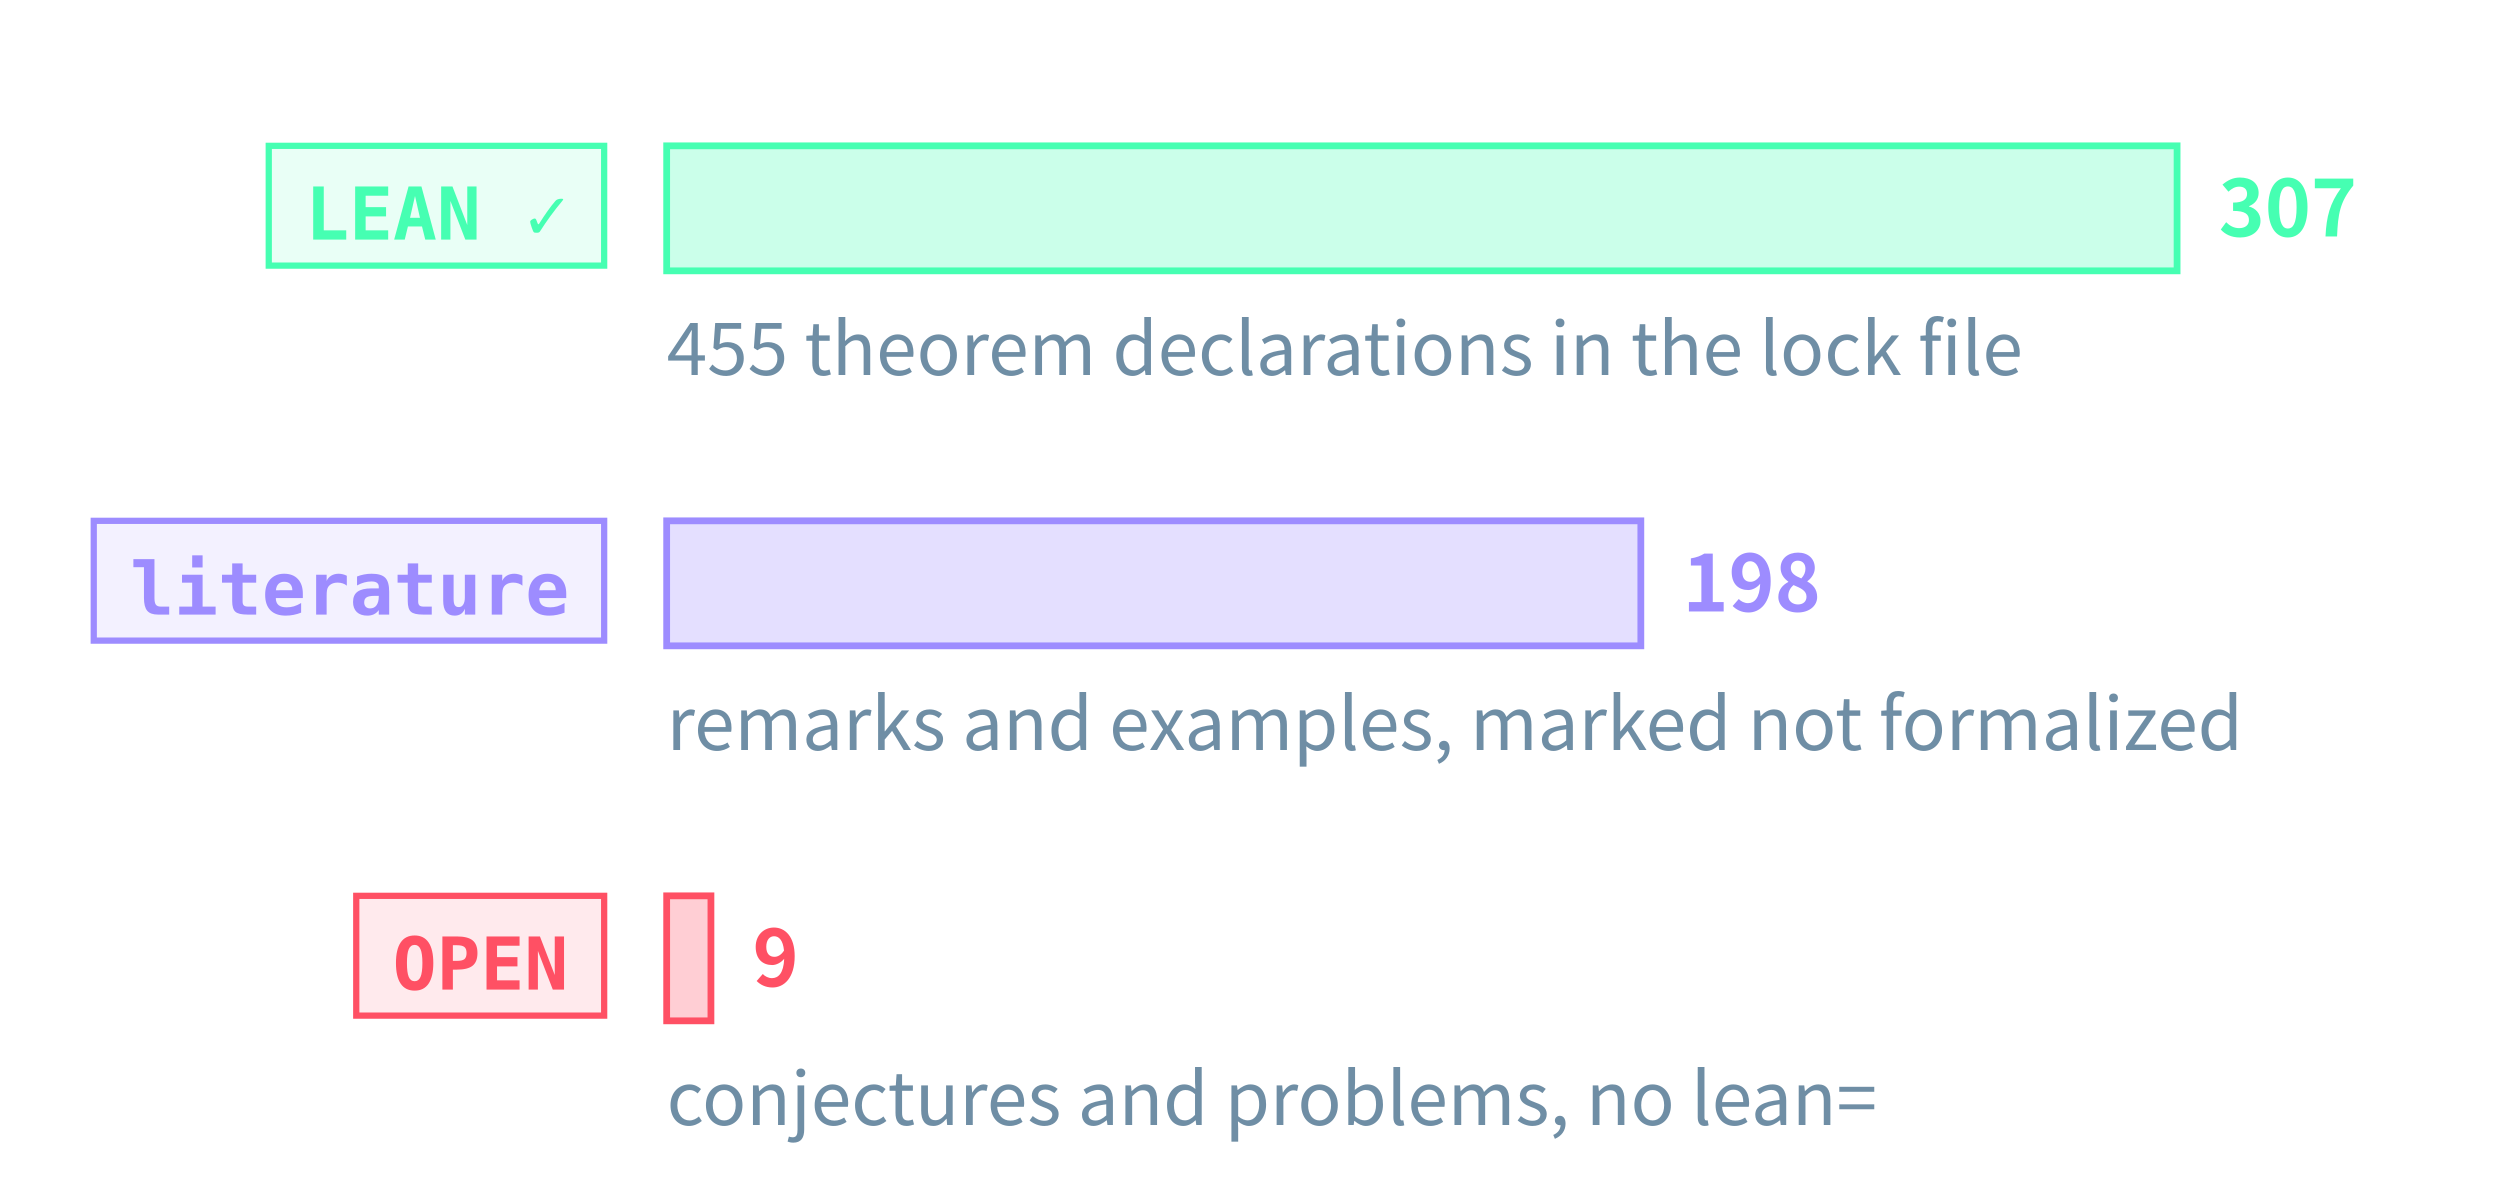
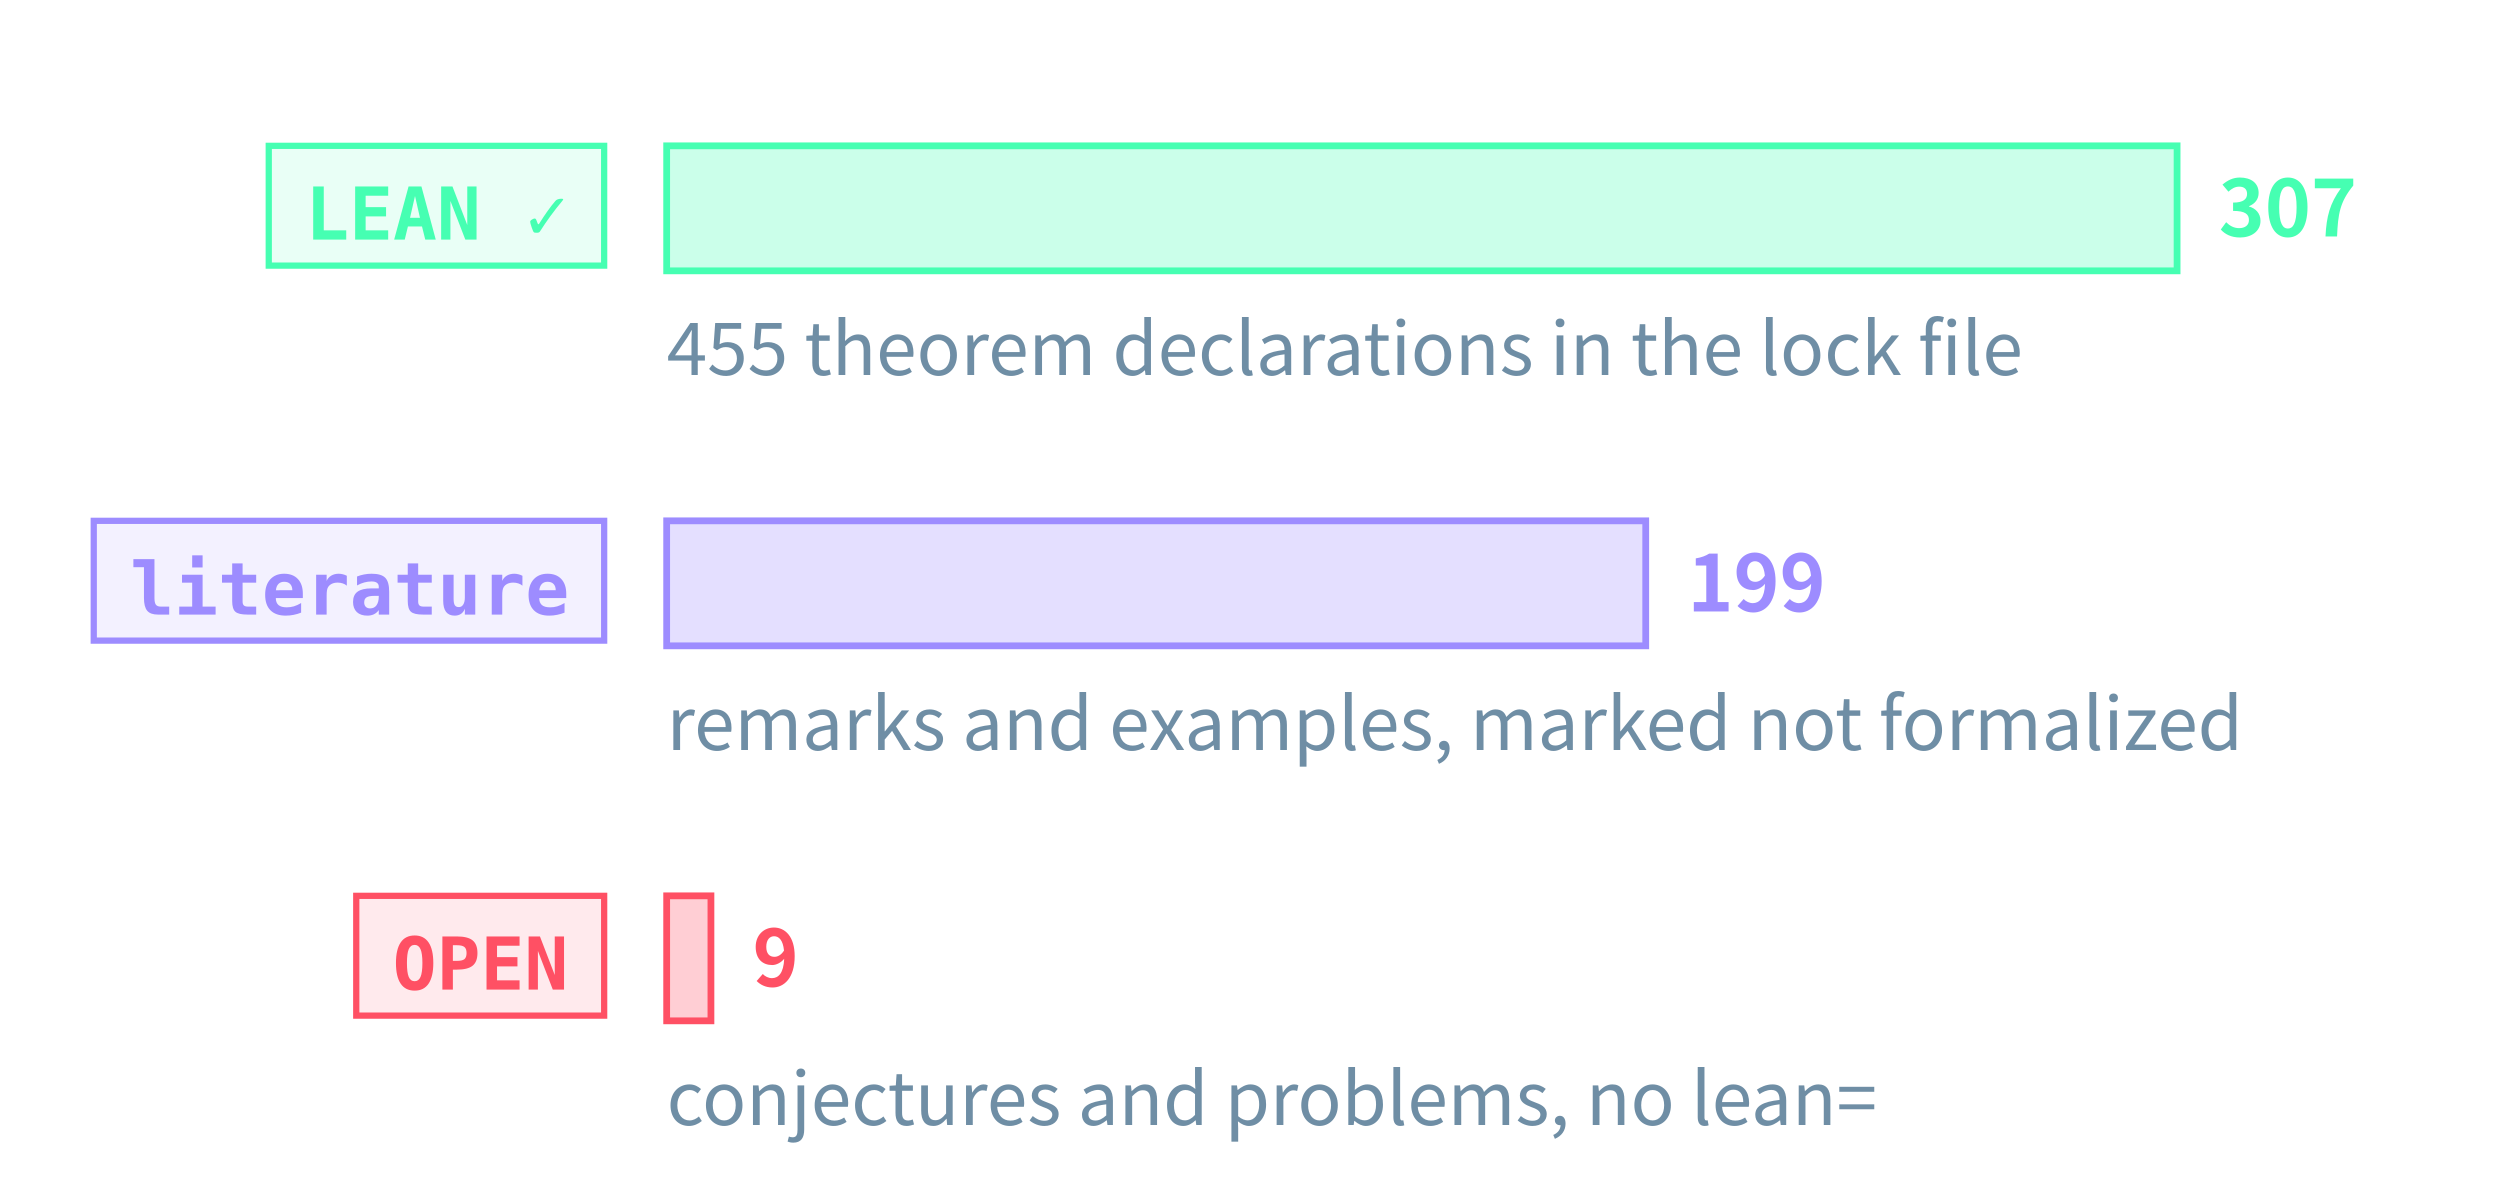
<svg xmlns="http://www.w3.org/2000/svg" class="tr-fig" data-tr-fig="prelude-three-tiers" data-lang="en" viewBox="0 0 480 230" width="480" height="230" font-family="'Noto Sans SC', 'Noto Sans CJK SC', 'Source Sans 3', 'PingFang SC', 'Microsoft YaHei', system-ui, sans-serif" role="img" aria-label="Three bars, each with a tag. The top bar is green, tagged LEAN ✓: the theorems, lemmas, propositions and corollaries with a Lean reference, the longest. The middle bar is violet, tagged “literature”: the remarks and examples marked as literature results. The bottom bar is red, tagged OPEN: the open conjectures and problems, very short. Each bar ends in its count; under the green bar a note gives the number of theorem declarations in the lock file.">
  <style>.ts-ink{stroke:#d4efff}.tf-ink{fill:#d4efff}.ts-dim{stroke:#6f8ea5}.tf-dim{fill:#6f8ea5}.ts-faint{stroke:#34506a}.tf-faint{fill:#34506a}.ts-edge{stroke:#143049}.tf-edge{fill:#143049}.ts-hot{stroke:#1f5d7c}.tf-hot{fill:#1f5d7c}.ts-bg{stroke:#03060c}.tf-bg{fill:#03060c}.ts-panel{stroke:#07101b}.tf-panel{fill:#07101b}.ts-sheet{stroke:#050c16}.tf-sheet{fill:#050c16}.ts-cyan{stroke:#19f0ff}.tf-cyan{fill:#19f0ff}.ts-magenta{stroke:#ff2fd0}.tf-magenta{fill:#ff2fd0}.ts-amber{stroke:#ffc83d}.tf-amber{fill:#ffc83d}.ts-violet{stroke:#9d8cff}.tf-violet{fill:#9d8cff}.ts-ok{stroke:#46ffb2}.tf-ok{fill:#46ffb2}.ts-warn{stroke:#ff5064}.tf-warn{fill:#ff5064}.ts-blue{stroke:#2a7bff}.tf-blue{fill:#2a7bff}.ts-orange{stroke:#ff8a3c}.tf-orange{fill:#ff8a3c}.ts-sigma{stroke:#cfe3ff}.tf-sigma{fill:#cfe3ff}</style>
  <rect x="51.6" y="28" width="64.4" height="23" class="ts-ok tf-ok" stroke-width="1.2" fill-opacity="0.12" />
  <text class="tf-ok tr-fig-mono" x="58.6" y="46" font-size="14" font-family="'JetBrains Mono', 'DejaVu Sans Mono', ui-monospace, Menlo, Consolas, monospace" font-weight="600">LEAN ✓</text>
  <rect x="128" y="28" width="290" height="24" class="ts-ok tf-ok" stroke-width="1.3" fill-opacity="0.28" />
  <text class="tf-ok" x="426" y="45.4" font-size="15" font-weight="600">307</text>
  <rect x="18" y="100" width="98" height="23" class="ts-violet tf-violet" stroke-width="1.2" fill-opacity="0.12" />
  <text class="tf-violet tr-fig-mono" x="25" y="118" font-size="14" font-family="'JetBrains Mono', 'DejaVu Sans Mono', ui-monospace, Menlo, Consolas, monospace" font-weight="600">literature</text>
-   <rect x="128" y="100" width="187.04" height="24" class="ts-violet tf-violet" stroke-width="1.3" fill-opacity="0.28" />
-   <text class="tf-violet" x="323.04" y="117.4" font-size="15" font-weight="600">198</text>
+   <rect x="128" y="100" width="187.98" height="24" class="ts-violet tf-violet" stroke-width="1.3" fill-opacity="0.28" />
+   <text class="tf-violet" x="323.98" y="117.4" font-size="15" font-weight="600">199</text>
  <rect x="68.4" y="172" width="47.6" height="23" class="ts-warn tf-warn" stroke-width="1.2" fill-opacity="0.12" />
  <text class="tf-warn tr-fig-mono" x="75.4" y="190" font-size="14" font-family="'JetBrains Mono', 'DejaVu Sans Mono', ui-monospace, Menlo, Consolas, monospace" font-weight="600">OPEN</text>
  <rect x="128" y="172" width="8.5" height="24" class="ts-warn tf-warn" stroke-width="1.3" fill-opacity="0.28" />
  <text class="tf-warn" x="144.5" y="189.4" font-size="15" font-weight="600">9</text>
  <text class="tf-dim" x="128" y="72" font-size="14">455 theorem declarations in the lock file</text>
  <text class="tf-dim" x="128" y="144" font-size="14">remarks and examples, marked not formalized</text>
  <text class="tf-dim" x="128" y="216" font-size="14">conjectures and problems, no lean=</text>
</svg>
